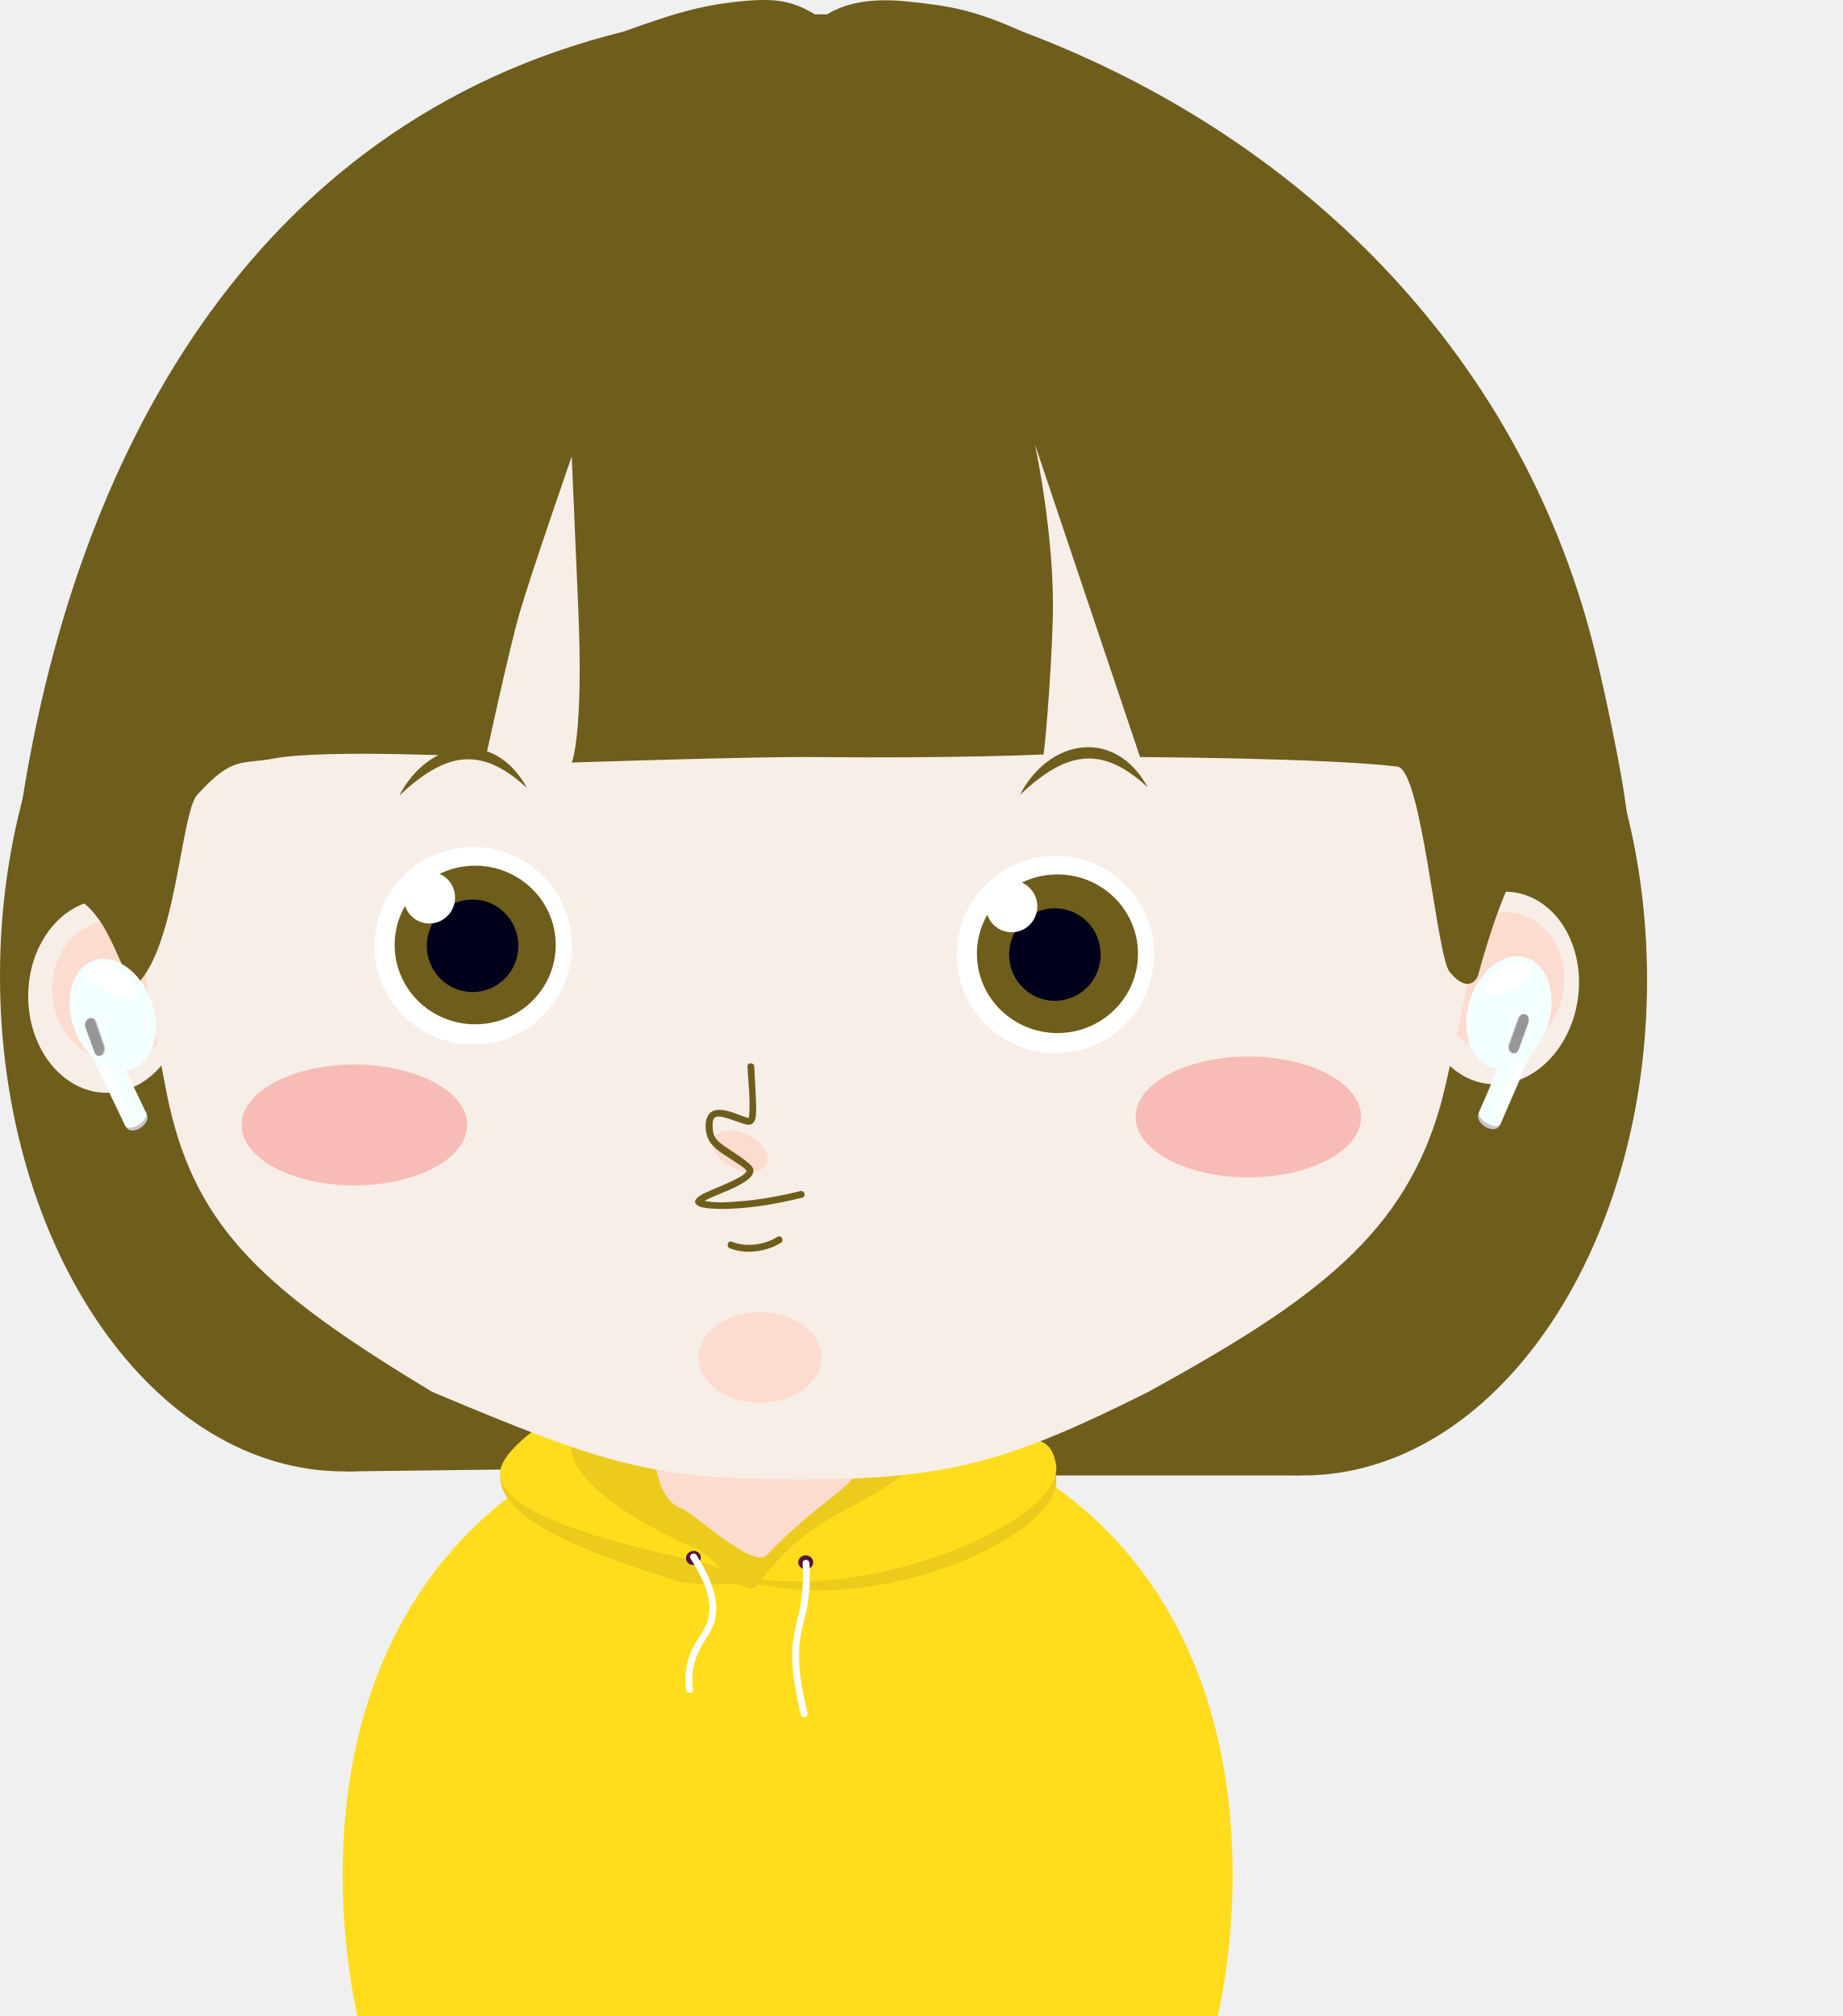
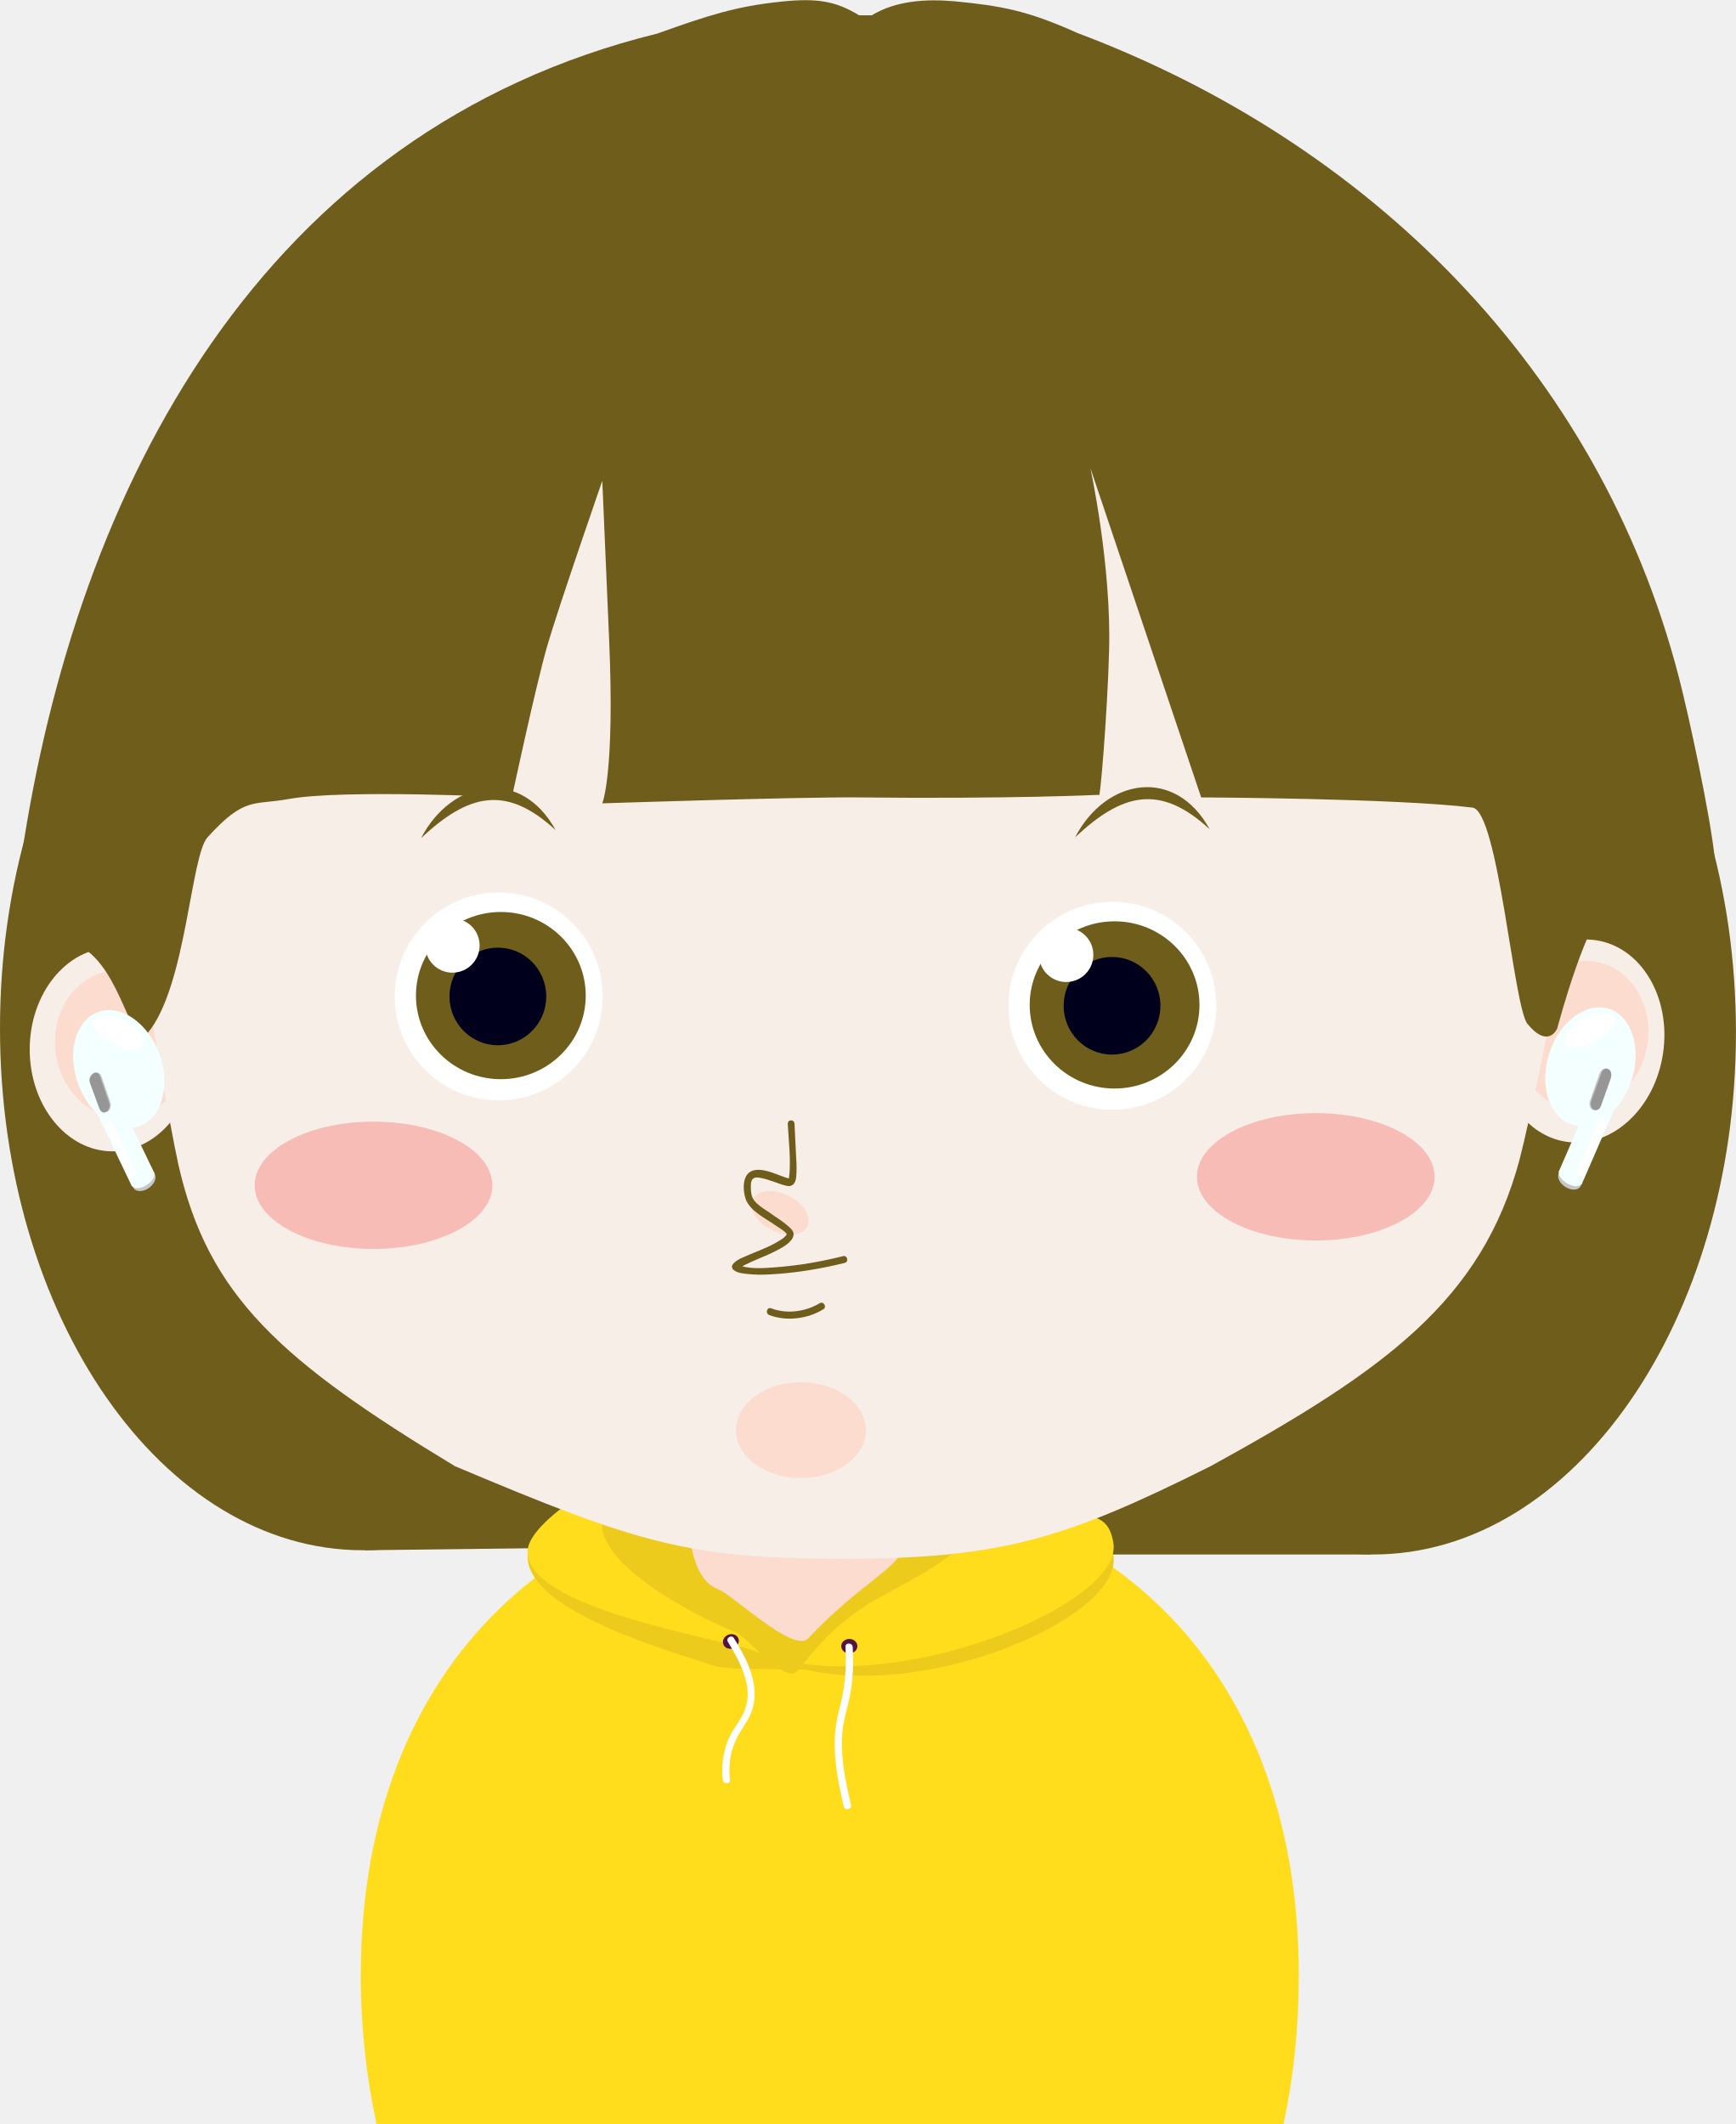
- <svg xmlns="http://www.w3.org/2000/svg" id="Layer_1" data-name="Layer 1" viewBox="0 0 457.5 500.5">
-   <defs>
-     <style>
-       .cls-1 {
-         fill: #fff;
-       }
- 
-       .cls-2 {
-         fill: #eccb1c;
-       }
- 
-       .cls-3 {
-         fill: #f8eee8;
-       }
- 
-       .cls-4 {
-         fill: #f4ffff;
-       }
- 
-       .cls-5 {
-         fill: #ffdd1c;
-       }
- 
-       .cls-6 {
-         fill: #551442;
-       }
- 
-       .cls-7 {
-         fill: #969696;
-       }
- 
-       .cls-8 {
-         fill: #fbdcce;
-       }
- 
-       .cls-9 {
-         fill: #f7bcb5;
-       }
- 
-       .cls-10 {
-         fill: #00001c;
-       }
- 
-       .cls-11 {
-         fill: #6f5d1c;
-       }
- 
-       .cls-12 {
-         fill: #c6c6c6;
-       }
-     </style>
-   </defs>
+ <svg xmlns="http://www.w3.org/2000/svg" version="1.1" id="Layer_1" x="0px" y="0px" viewBox="0 0 409 500.5" style="enable-background:new 0 0 409 500.5;" xml:space="preserve">
+   <style type="text/css">
+ 	.st0{fill:#6F5D1C;}
+ 	.st1{fill:#FFDD1C;}
+ 	.st2{fill:#ECCB1C;}
+ 	.st3{fill:#FBDCCE;}
+ 	.st4{fill:#F8EEE8;}
+ 	.st5{fill:#F7BCB5;}
+ 	.st6{fill:#FFFFFF;}
+ 	.st7{fill:#00001C;}
+ 	.st8{fill:#F4FFFF;}
+ 	.st9{fill:#C6C6C6;}
+ 	.st10{fill:#969696;}
+ 	.st11{fill:#551442;}
+ </style>
  <g>
-     <polygon class="cls-11" points="229.46 15.1 323 366.3 169 366.3 229.46 15.1" />
-     <ellipse class="cls-11" cx="323.5" cy="243.3" rx="85.5" ry="123" />
+     <polygon class="st0" points="229.5,15.1 323,366.3 169,366.3  " />
+     <ellipse class="st0" cx="323.5" cy="243.3" rx="85.5" ry="123" />
  </g>
  <g>
-     <polygon class="cls-11" points="180.54 15.1 86 365.3 249 363.3 180.54 15.1" />
-     <ellipse class="cls-11" cx="85.5" cy="242.3" rx="85.5" ry="123" />
+     <polygon class="st0" points="180.5,15.1 86,365.3 249,363.3  " />
+     <ellipse class="st0" cx="85.5" cy="242.3" rx="85.5" ry="123" />
  </g>
-   <path class="cls-5" d="m302.44,500.5c2.37-11.17,3.65-22.9,3.65-35,0-75.66-48.97-116-110-116s-111,40.34-111,116c0,12.1,1.27,23.83,3.65,35h213.7Z" />
+   <path class="st1" d="M302.4,500.5c2.4-11.2,3.6-22.9,3.6-35c0-75.7-49-116-110-116s-111,40.3-111,116c0,12.1,1.3,23.8,3.7,35H302.4z  " />
  <g>
-     <path class="cls-2" d="m168.08,392.5c-8.18-2.91-44.25-12.55-43.85-26,.21-7.34,20.91-6.43,27.99-8.95,24.77-8.82,56.64,7.99,74.7,3.08.68-.19,2.79-.79,5.58-.62,7.98.51,28.69.63,29.73,6.48,2.48,14.01-41.99,33.8-72.15,27-2.02-.44-18.23.35-22-.99Z" />
-     <path class="cls-5" d="m177.36,388.88c-8.18-2.91-53.53-9.93-53.14-23.38.21-7.34,20.92-19.1,28-21.62,24.77-8.82,56.64,7.99,74.7,3.08.68-.19,20.5,9.36,23.3,9.54,7.98.51,10.97,1.14,12,7,2.48,14.01-47.03,34.65-77.19,27.84-2.01-.45-3.9-1.12-7.67-2.46Z" />
-     <path class="cls-2" d="m173.08,384.5c-6.84-2.47-34.11-16-31-27,1.39-4.92,11.28-11.94,17.18-11.79,20.09.53,49.59,12.81,62.46,2.62.46-.37,2.33-.67,4.67-.52,6.67.43,9.36,8.22,5.69,11.69-19,18-28.48,13.31-44,34-3,4-11.85-7.86-15-9Z" />
-     <path class="cls-8" d="m169.23,374.5c-6.84-2.47-7-15-7-18,0-20.1,49.85-21,51.85,2,.95,10.96-8,11-23.63,27.58-3.43,3.65-18.07-10.44-21.22-11.58Z" />
+     <path class="st2" d="M168.1,392.5c-8.2-2.9-44.2-12.5-43.8-26c0.2-7.3,20.9-6.4,28-9c24.8-8.8,56.6,8,74.7,3.1   c0.7-0.2,2.8-0.8,5.6-0.6c8,0.5,28.7,0.6,29.7,6.5c2.5,14-42,33.8-72.1,27C188.1,393,171.9,393.8,168.1,392.5L168.1,392.5z" />
+     <path class="st1" d="M177.4,388.9c-8.2-2.9-53.5-9.9-53.1-23.4c0.2-7.3,20.9-19.1,28-21.6c24.8-8.8,56.6,8,74.7,3.1   c0.7-0.2,20.5,9.4,23.3,9.5c8,0.5,11,1.1,12,7c2.5,14-47,34.6-77.2,27.8C183,390.9,181.1,390.2,177.4,388.9z" />
+     <path class="st2" d="M173.1,384.5c-6.8-2.5-34.1-16-31-27c1.4-4.9,11.3-11.9,17.2-11.8c20.1,0.5,49.6,12.8,62.5,2.6   c0.5-0.4,2.3-0.7,4.7-0.5c6.7,0.4,9.4,8.2,5.7,11.7c-19,18-28.5,13.3-44,34C185.1,397.5,176.2,385.6,173.1,384.5z" />
+     <path class="st3" d="M169.2,374.5c-6.8-2.5-7-15-7-18c0-20.1,49.8-21,51.8,2c0.9,11-8,11-23.6,27.6   C187,389.7,172.4,375.6,169.2,374.5L169.2,374.5z" />
  </g>
-   <ellipse class="cls-3" cx="372.52" cy="245.3" rx="24" ry="19.5" transform="translate(76.64 579.06) rotate(-81.81)" />
-   <ellipse class="cls-8" cx="372.81" cy="243.9" rx="17.6" ry="15.51" transform="translate(58.89 560.01) rotate(-78.39)" />
-   <ellipse class="cls-3" cx="26.5" cy="247.3" rx="19.5" ry="24" />
-   <ellipse class="cls-8" cx="28.52" cy="246.06" rx="15.51" ry="17.55" transform="translate(-35.11 6.67) rotate(-8.27)" />
-   <path class="cls-3" d="m370,206.3c0-98.31-73.34-177-167.5-177S32,108.99,32,207.3c0,14.85,8.5,60.37,10,67,7.02,31.06,24.17,46.39,65.23,71.21,43.23,18.21,54.78,21.79,91.77,21.79s52.23-4.79,86.23-21.79c41.34-22.74,63.88-39.15,72.77-72.21,1.9-7.08,12-52.7,12-67Z" />
-   <path class="cls-11" d="m253.28,197.32c7.26-14.01,23.61-16.71,31.72-1.86-11.82-10.98-20.68-8.49-31.72,1.86h0Z" />
-   <path class="cls-11" d="m404,202.3c-1-10-6.15-33.7-8.54-42.91-18.83-72.7-73.26-125.87-141.6-151.56-12-5.36-18-6.43-29-7.5-6.88-.67-13.89-.18-19.5,3.24-.52,0-1.04-.02-1.57-.02-.48,0-.96.01-1.44.02-5.61-3.42-10.03-4.1-18.49-3.23-10.5,1.07-17,3.22-29,7.5C61.82,30.84,18,114.4,5,202.31c0,0,.85-.2,2.35-.55l-4.69,11.56s12.1,7.46,16.29,9.68c10.04,5.31,11.95,25.32,16.04,20.31,9-11,10.03-41.62,14-46,8.81-9.71,10.84-7.46,19-9,12.84-2.42,52.66-.36,52.66-.36,0,0,5.63-26.19,8.34-35.64,2.66-9.28,12.98-38.97,12.98-38.97,0,0,1.19,27.81,1.6,37.08,1.42,31.89-1.58,38.89-1.58,38.89,0,0,45.18-1.51,59.9-1.36,36.1.36,57.1-.64,57.1-.64.2,2.38,2.04-18.92,2.44-33.76.56-20.24-4.44-43.24-4.44-43.24l26.11,77.64s46.29.23,63.89,2.36c6.1.74,9.72,47.07,13,51,5,6,7,1,7,1,0,0,7.4-28.13,13-30,6.01-2.01,24.01-10.01,24.01-10.01Z" />
-   <ellipse class="cls-9" cx="88" cy="279.3" rx="28" ry="15" />
-   <ellipse class="cls-9" cx="310" cy="277.3" rx="28" ry="15" />
+   <ellipse transform="matrix(0.1425 -0.9898 0.9898 0.1425 76.658 579.0485)" class="st4" cx="372.5" cy="245.3" rx="24" ry="19.5" />
+   <ellipse transform="matrix(0.2012 -0.9795 0.9795 0.2012 58.8745 560.0246)" class="st3" cx="372.8" cy="243.9" rx="17.6" ry="15.5" />
+   <ellipse class="st4" cx="26.5" cy="247.3" rx="19.5" ry="24" />
+   <ellipse transform="matrix(0.9896 -0.1438 0.1438 0.9896 -35.0976 6.6591)" class="st3" cx="28.5" cy="246.1" rx="15.5" ry="17.5" />
+   <path class="st4" d="M370,206.3c0-98.3-73.3-177-167.5-177S32,109,32,207.3c0,14.9,8.5,60.4,10,67c7,31.1,24.2,46.4,65.2,71.2  c43.2,18.2,54.8,21.8,91.8,21.8s52.2-4.8,86.2-21.8c41.3-22.7,63.9-39.1,72.8-72.2C359.9,266.2,370,220.6,370,206.3L370,206.3z" />
+   <path class="st0" d="M253.3,197.3c7.3-14,23.6-16.7,31.7-1.9C273.2,184.5,264.3,187,253.3,197.3L253.3,197.3z" />
+   <path class="st0" d="M404,202.3c-1-10-6.1-33.7-8.5-42.9C376.6,86.7,322.2,33.5,253.9,7.8c-12-5.4-18-6.4-29-7.5  C218-0.3,211,0.2,205.4,3.6c-0.5,0-1,0-1.6,0c-0.5,0-1,0-1.4,0c-5.6-3.4-10-4.1-18.5-3.2c-10.5,1.1-17,3.2-29,7.5  C61.8,30.8,18,114.4,5,202.3c0,0,0.8-0.2,2.3-0.6l-4.7,11.6c0,0,12.1,7.5,16.3,9.7c10,5.3,12,25.3,16,20.3c9-11,10-41.6,14-46  c8.8-9.7,10.8-7.5,19-9c12.8-2.4,52.7-0.4,52.7-0.4s5.6-26.2,8.3-35.6c2.7-9.3,13-39,13-39s1.2,27.8,1.6,37.1  c1.4,31.9-1.6,38.9-1.6,38.9s45.2-1.5,59.9-1.4c36.1,0.4,57.1-0.6,57.1-0.6c0.2,2.4,2-18.9,2.4-33.8c0.6-20.2-4.4-43.2-4.4-43.2  l26.1,77.6c0,0,46.3,0.2,63.9,2.4c6.1,0.7,9.7,47.1,13,51c5,6,7,1,7,1s7.4-28.1,13-30C386,210.3,404,202.3,404,202.3L404,202.3z" />
+   <ellipse class="st5" cx="88" cy="279.3" rx="28" ry="15" />
+   <ellipse class="st5" cx="310" cy="277.3" rx="28" ry="15" />
  <g>
-     <circle class="cls-1" cx="117.5" cy="234.8" r="24.5" />
-     <ellipse class="cls-11" cx="118" cy="234.61" rx="20" ry="19.69" />
-     <ellipse class="cls-10" cx="117.35" cy="234.81" rx="11.37" ry="11.49" />
-     <ellipse class="cls-1" cx="106.62" cy="222.84" rx="6.38" ry="6.43" />
+     <circle class="st6" cx="117.5" cy="234.8" r="24.5" />
+     <ellipse class="st0" cx="118" cy="234.6" rx="20" ry="19.7" />
+     <ellipse class="st7" cx="117.3" cy="234.8" rx="11.4" ry="11.5" />
+     <ellipse class="st6" cx="106.6" cy="222.8" rx="6.4" ry="6.4" />
  </g>
-   <ellipse class="cls-8" cx="183.79" cy="285.79" rx="4.5" ry="7.25" transform="translate(-154.06 322) rotate(-63.37)" />
-   <ellipse class="cls-8" cx="188.73" cy="337" rx="15.27" ry="11.3" />
-   <path class="cls-11" d="m99.16,197.51c7.26-14.01,23.61-16.71,31.72-1.86-11.82-10.98-20.67-8.48-31.72,1.86h0Z" />
+   <ellipse transform="matrix(0.4482 -0.8939 0.8939 0.4482 -154.0751 321.9958)" class="st3" cx="183.8" cy="285.8" rx="4.5" ry="7.2" />
+   <ellipse class="st3" cx="188.7" cy="337" rx="15.3" ry="11.3" />
+   <path class="st0" d="M99.2,197.5c7.3-14,23.6-16.7,31.7-1.9C119.1,184.7,110.2,187.2,99.2,197.5L99.2,197.5z" />
  <g>
-     <ellipse class="cls-4" cx="374.68" cy="251.35" rx="14.27" ry="10.16" transform="translate(21.17 531.7) rotate(-72.27)" />
+     <ellipse transform="matrix(0.3045 -0.9525 0.9525 0.3045 21.1588 531.7001)" class="st8" cx="374.7" cy="251.4" rx="14.3" ry="10.2" />
    <g>
-       <polygon class="cls-4" points="372.56 279.16 367.22 276.21 377.12 253.4 382.46 256.35 372.56 279.16" />
-       <ellipse class="cls-12" cx="369.76" cy="277.94" rx="2.02" ry="3.03" transform="translate(-65.62 434.18) rotate(-56.67)" />
-       <ellipse class="cls-4" cx="370" cy="277.54" rx="1.56" ry="3.02" transform="translate(-58.18 452.46) rotate(-59.1)" />
+       <polygon class="st8" points="372.6,279.2 367.2,276.2 377.1,253.4 382.5,256.4   " />
+       <ellipse transform="matrix(0.5495 -0.8355 0.8355 0.5495 -65.6398 434.1824)" class="st9" cx="369.8" cy="278" rx="2" ry="3" />
+       <ellipse transform="matrix(0.5135 -0.8581 0.8581 0.5135 -58.1378 452.4591)" class="st8" cx="370" cy="277.5" rx="1.6" ry="3" />
    </g>
-     <ellipse class="cls-1" cx="374.47" cy="242.78" rx="6.49" ry="3.07" transform="translate(-71.32 221.88) rotate(-30.27)" />
+     <ellipse transform="matrix(0.8637 -0.5041 0.5041 0.8637 -71.3326 221.8664)" class="st6" cx="374.5" cy="242.8" rx="6.5" ry="3.1" />
    <g>
-       <path class="cls-12" d="m378.58,251.87l.07.03c.63.29.87,1.26.55,2.14l-2.33,6.46c-.3.83-1.02,1.23-1.61.88l-.06-.04c-.6-.34-.86-1.28-.57-2.1l2.25-6.33c.3-.86,1.08-1.33,1.7-1.04Z" />
-       <path class="cls-7" d="m378.87,251.86l.07.03c.63.3.87,1.27.54,2.15l-2.34,6.47c-.3.84-1.02,1.23-1.61.88l-.06-.04c-.6-.34-.86-1.28-.57-2.1l2.26-6.34c.3-.86,1.08-1.34,1.71-1.05Z" />
+       <path class="st9" d="M378.6,251.9L378.6,251.9c0.7,0.3,0.9,1.3,0.6,2.2l-2.3,6.5c-0.3,0.8-1,1.2-1.6,0.9l-0.1,0    c-0.6-0.3-0.9-1.3-0.6-2.1l2.2-6.3C377.2,252,378,251.6,378.6,251.9L378.6,251.9z" />
+       <path class="st10" d="M378.9,251.9L378.9,251.9c0.7,0.3,0.9,1.3,0.6,2.2l-2.3,6.5c-0.3,0.8-1,1.2-1.6,0.9l-0.1,0    c-0.6-0.3-0.9-1.3-0.6-2.1l2.3-6.3C377.5,252,378.2,251.6,378.9,251.9L378.9,251.9z" />
    </g>
-     <path class="cls-1" d="m371.91,277.19h0c-.4-.22-.57-.77-.37-1.22l5.19-11.95c.2-.45.68-.64,1.08-.42h0c.4.22.57.77.37,1.22l-5.19,11.95c-.19.46-.68.65-1.08.42Z" />
+     <path class="st6" d="M371.9,277.2L371.9,277.2c-0.4-0.2-0.6-0.8-0.4-1.2l5.2-12c0.2-0.5,0.7-0.6,1.1-0.4l0,0   c0.4,0.2,0.6,0.8,0.4,1.2l-5.2,12C372.8,277.2,372.3,277.4,371.9,277.2z" />
  </g>
  <g>
-     <ellipse class="cls-4" cx="28.01" cy="251.92" rx="10.16" ry="14.27" transform="translate(-83.81 24.45) rotate(-19.83)" />
+     <ellipse transform="matrix(0.9407 -0.3392 0.3392 0.9407 -83.8022 24.4364)" class="st8" cx="28" cy="251.9" rx="10.2" ry="14.3" />
    <g>
-       <polygon class="cls-4" points="31.15 279.62 36.38 276.47 25.65 254.04 20.42 257.18 31.15 279.62" />
-       <ellipse class="cls-12" cx="33.89" cy="278.27" rx="3.03" ry="2.02" transform="translate(-155.06 71.19) rotate(-35.44)" />
-       <ellipse class="cls-4" cx="33.67" cy="277.86" rx="3.02" ry="1.56" transform="translate(-145.94 63.2) rotate(-33.01)" />
+       <polygon class="st8" points="31.1,279.6 36.4,276.5 25.6,254 20.4,257.2   " />
+       <ellipse transform="matrix(0.8147 -0.5799 0.5799 0.8147 -155.0625 71.214)" class="st9" cx="33.9" cy="278.3" rx="3" ry="2" />
+       <ellipse transform="matrix(0.8386 -0.5448 0.5448 0.8386 -145.9411 63.1963)" class="st8" cx="33.7" cy="277.9" rx="3" ry="1.6" />
    </g>
-     <ellipse class="cls-1" cx="27.9" cy="243.29" rx="3.07" ry="6.49" transform="translate(-199.75 153.04) rotate(-61.83)" />
+     <ellipse transform="matrix(0.4721 -0.8816 0.8816 0.4721 -199.7553 153.0301)" class="st6" cx="27.9" cy="243.3" rx="3.1" ry="6.5" />
    <g>
-       <path class="cls-12" d="m22.21,252.91l-.07.04c-.63.43-.9,1.41-.6,2.18l2.17,6.03c.27.82.99,1.19,1.59.8l.06-.04c.61-.39.89-1.4.63-2.24l-2.1-6.14c-.28-.78-1.05-1.07-1.68-.63Z" />
-       <path class="cls-7" d="m21.92,252.97l-.07.04c-.63.43-.9,1.4-.59,2.18l2.18,6.01c.27.82.99,1.19,1.59.8l.06-.04c.61-.39.89-1.4.63-2.23l-2.11-6.12c-.28-.79-1.05-1.08-1.69-.64Z" />
+       <path class="st9" d="M22.2,252.9L22.2,252.9c-0.7,0.5-1,1.4-0.7,2.2l2.2,6c0.3,0.8,1,1.2,1.6,0.8l0.1,0c0.6-0.4,0.9-1.4,0.6-2.2    l-2.1-6.1C23.6,252.8,22.8,252.5,22.2,252.9L22.2,252.9z" />
+       <path class="st10" d="M21.9,253L21.9,253c-0.7,0.5-1,1.4-0.7,2.2l2.2,6c0.3,0.8,1,1.2,1.6,0.8l0.1,0c0.6-0.4,0.9-1.4,0.6-2.2    l-2.1-6.1C23.3,252.8,22.6,252.5,21.9,253L21.9,253z" />
    </g>
-     <path class="cls-1" d="m31.73,277.63h0c.39-.24.54-.79.33-1.24l-5.62-11.75c-.21-.44-.71-.61-1.1-.38h0c-.39.24-.54.79-.33,1.24l5.62,11.75c.22.44.71.61,1.1.38Z" />
+     <path class="st6" d="M31.7,277.6L31.7,277.6c0.4-0.2,0.5-0.8,0.3-1.2l-5.6-11.8c-0.2-0.4-0.7-0.6-1.1-0.4l0,0   c-0.4,0.2-0.5,0.8-0.3,1.2l5.6,11.8C30.9,277.7,31.3,277.9,31.7,277.6z" />
  </g>
-   <path class="cls-11" d="m193.07,307.06c-3.31,2.05-7.73,2.61-11.36,1.22-1.02-.39-1.46,1.25-.45,1.64,4.02,1.55,9.01.87,12.67-1.39.92-.58.07-2.05-.86-1.47h0Z" />
+   <path class="st0" d="M193.1,307.1c-3.3,2-7.7,2.6-11.4,1.2c-1-0.4-1.5,1.2-0.4,1.6c4,1.5,9,0.9,12.7-1.4  C194.9,308,194,306.5,193.1,307.1L193.1,307.1z" />
  <g>
-     <circle class="cls-1" cx="262.09" cy="236.97" r="24.5" />
-     <ellipse class="cls-11" cx="262.59" cy="236.78" rx="20" ry="19.69" />
-     <ellipse class="cls-10" cx="261.95" cy="236.98" rx="11.37" ry="11.49" />
-     <ellipse class="cls-1" cx="251.21" cy="225.02" rx="6.38" ry="6.43" />
+     <circle class="st6" cx="262.1" cy="237" r="24.5" />
+     <ellipse class="st0" cx="262.6" cy="236.8" rx="20" ry="19.7" />
+     <ellipse class="st7" cx="262" cy="237" rx="11.4" ry="11.5" />
+     <ellipse class="st6" cx="251.2" cy="225" rx="6.4" ry="6.4" />
  </g>
-   <path class="cls-11" d="m185.61,264.8c.21,3.89.7,7.92.45,11.82-.02.32-.07.55-.12.85-.06.34-.03.15-.03.16,0-.1.19.01.01-.05-.24-.07-.48-.13-.72-.21-2.23-.71-4.83-2.08-7.21-1.81-3.16.37-3.15,4.54-2.27,6.86,1.06,2.8,4.54,4.39,6.81,6.03.82.59,2.23,1.31,2.81,2.14.1.15.15.07-.05.35-.56.81-1.67,1.32-2.51,1.77-2.54,1.35-5.26,2.31-7.86,3.53-1.06.5-3.57,1.92-1.59,3.09.84.5,1.98.57,2.91.67,1.77.18,3.56.16,5.33.08,5.95-.26,11.86-1.32,17.63-2.74,1.06-.26.61-1.9-.45-1.64-5.13,1.26-10.35,2.22-15.62,2.59-2.71.19-5.83.48-8.49-.27-.07-.02-.38-.1-.31-.09-.24-.04-.13-.14-.17-.08.04-.07.24.89.01.78-.01,0,.29-.23.28-.23.88-.54,1.85-.95,2.8-1.36,2.54-1.1,5.22-2.07,7.57-3.56,1.4-.88,3.28-2.58,1.63-4.19-1.6-1.56-3.7-2.78-5.53-4.06-1.06-.74-2.31-1.47-3.11-2.51-.71-.93-.83-2.11-.84-3.25-.01-.66-.03-1.6.57-2.04.53-.38,1.35-.22,1.93-.1,1.98.4,3.83,1.34,5.79,1.82,1.62.4,2.3-.7,2.45-2.18.13-1.32.05-2.68,0-4-.11-2.74-.27-5.47-.42-8.21-.04-1.05-1.74-1.06-1.68.04h0Z" />
-   <ellipse class="cls-6" cx="172.18" cy="386.78" rx="1.85" ry="1.73" transform="translate(-135.11 95.54) rotate(-22.54)" />
-   <ellipse class="cls-6" cx="200.08" cy="387.87" rx="1.85" ry="1.73" />
-   <path class="cls-1" d="m171.49,386.93c2.74,4.4,5.98,10.36,4.15,15.71-.81,2.39-2.62,4.37-3.7,6.64-1.53,3.18-2.02,6.73-1.57,10.22.14,1.07,1.84,1.08,1.7,0-.5-3.81.19-7.5,2.11-10.83,1.18-2.05,2.7-3.94,3.3-6.26,1.47-5.67-1.63-11.68-4.53-16.34-.56-.92-2.04-.07-1.46.86h0Z" />
-   <path class="cls-1" d="m200.53,425.28c-1.43-5.89-2.68-12.22-1.85-18.3.36-2.6,1.2-5.11,1.68-7.69.68-3.69.84-7.46.65-11.21-.06-1.09-1.76-1.1-1.7,0,.2,3.82.03,7.67-.72,11.43-.51,2.55-1.31,5.03-1.63,7.62-.76,6.2.48,12.6,1.93,18.6.26,1.06,1.9.61,1.64-.45h0Z" />
+   <path class="st0" d="M185.6,264.8c0.2,3.9,0.7,7.9,0.4,11.8c0,0.3-0.1,0.5-0.1,0.9c-0.1,0.3,0,0.1,0,0.2c0-0.1,0.2,0,0,0  c-0.2-0.1-0.5-0.1-0.7-0.2c-2.2-0.7-4.8-2.1-7.2-1.8c-3.2,0.4-3.1,4.5-2.3,6.9c1.1,2.8,4.5,4.4,6.8,6c0.8,0.6,2.2,1.3,2.8,2.1  c0.1,0.1,0.1,0.1-0.1,0.4c-0.6,0.8-1.7,1.3-2.5,1.8c-2.5,1.4-5.3,2.3-7.9,3.5c-1.1,0.5-3.6,1.9-1.6,3.1c0.8,0.5,2,0.6,2.9,0.7  c1.8,0.2,3.6,0.2,5.3,0.1c5.9-0.3,11.9-1.3,17.6-2.7c1.1-0.3,0.6-1.9-0.4-1.6c-5.1,1.3-10.4,2.2-15.6,2.6c-2.7,0.2-5.8,0.5-8.5-0.3  c-0.1,0-0.4-0.1-0.3-0.1c-0.2,0-0.1-0.1-0.2-0.1c0-0.1,0.2,0.9,0,0.8c0,0,0.3-0.2,0.3-0.2c0.9-0.5,1.9-1,2.8-1.4  c2.5-1.1,5.2-2.1,7.6-3.6c1.4-0.9,3.3-2.6,1.6-4.2c-1.6-1.6-3.7-2.8-5.5-4.1c-1.1-0.7-2.3-1.5-3.1-2.5c-0.7-0.9-0.8-2.1-0.8-3.2  c0-0.7,0-1.6,0.6-2c0.5-0.4,1.4-0.2,1.9-0.1c2,0.4,3.8,1.3,5.8,1.8c1.6,0.4,2.3-0.7,2.4-2.2c0.1-1.3,0.1-2.7,0-4  c-0.1-2.7-0.3-5.5-0.4-8.2C187.3,263.7,185.6,263.7,185.6,264.8L185.6,264.8L185.6,264.8z" />
+   <ellipse transform="matrix(0.9236 -0.3833 0.3833 0.9236 -135.1086 95.5467)" class="st11" cx="172.2" cy="386.8" rx="1.9" ry="1.7" />
+   <ellipse class="st11" cx="200.1" cy="387.9" rx="1.9" ry="1.7" />
+   <path class="st6" d="M171.5,386.9c2.7,4.4,6,10.4,4.1,15.7c-0.8,2.4-2.6,4.4-3.7,6.6c-1.5,3.2-2,6.7-1.6,10.2c0.1,1.1,1.8,1.1,1.7,0  c-0.5-3.8,0.2-7.5,2.1-10.8c1.2-2,2.7-3.9,3.3-6.3c1.5-5.7-1.6-11.7-4.5-16.3C172.4,385.1,170.9,386,171.5,386.9L171.5,386.9  L171.5,386.9z" />
+   <path class="st6" d="M200.5,425.3c-1.4-5.9-2.7-12.2-1.9-18.3c0.4-2.6,1.2-5.1,1.7-7.7c0.7-3.7,0.8-7.5,0.6-11.2  c-0.1-1.1-1.8-1.1-1.7,0c0.2,3.8,0,7.7-0.7,11.4c-0.5,2.5-1.3,5-1.6,7.6c-0.8,6.2,0.5,12.6,1.9,18.6  C199.1,426.8,200.8,426.3,200.5,425.3L200.5,425.3L200.5,425.3z" />
</svg>
